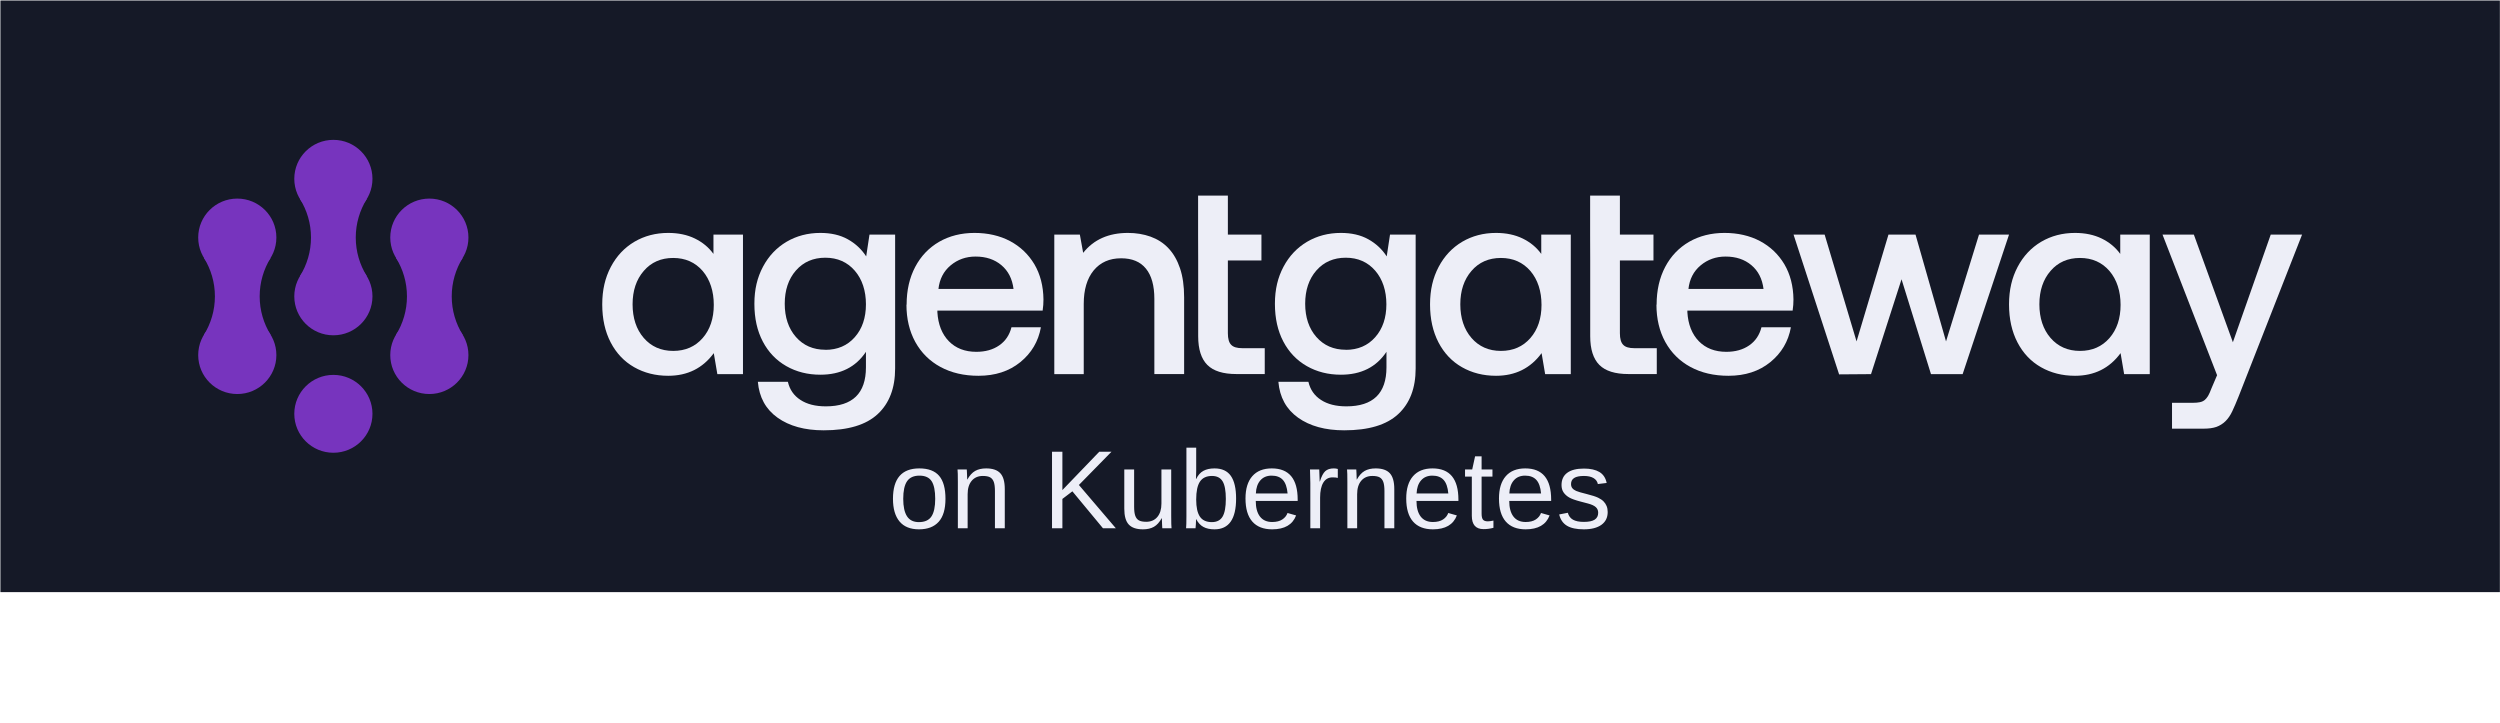
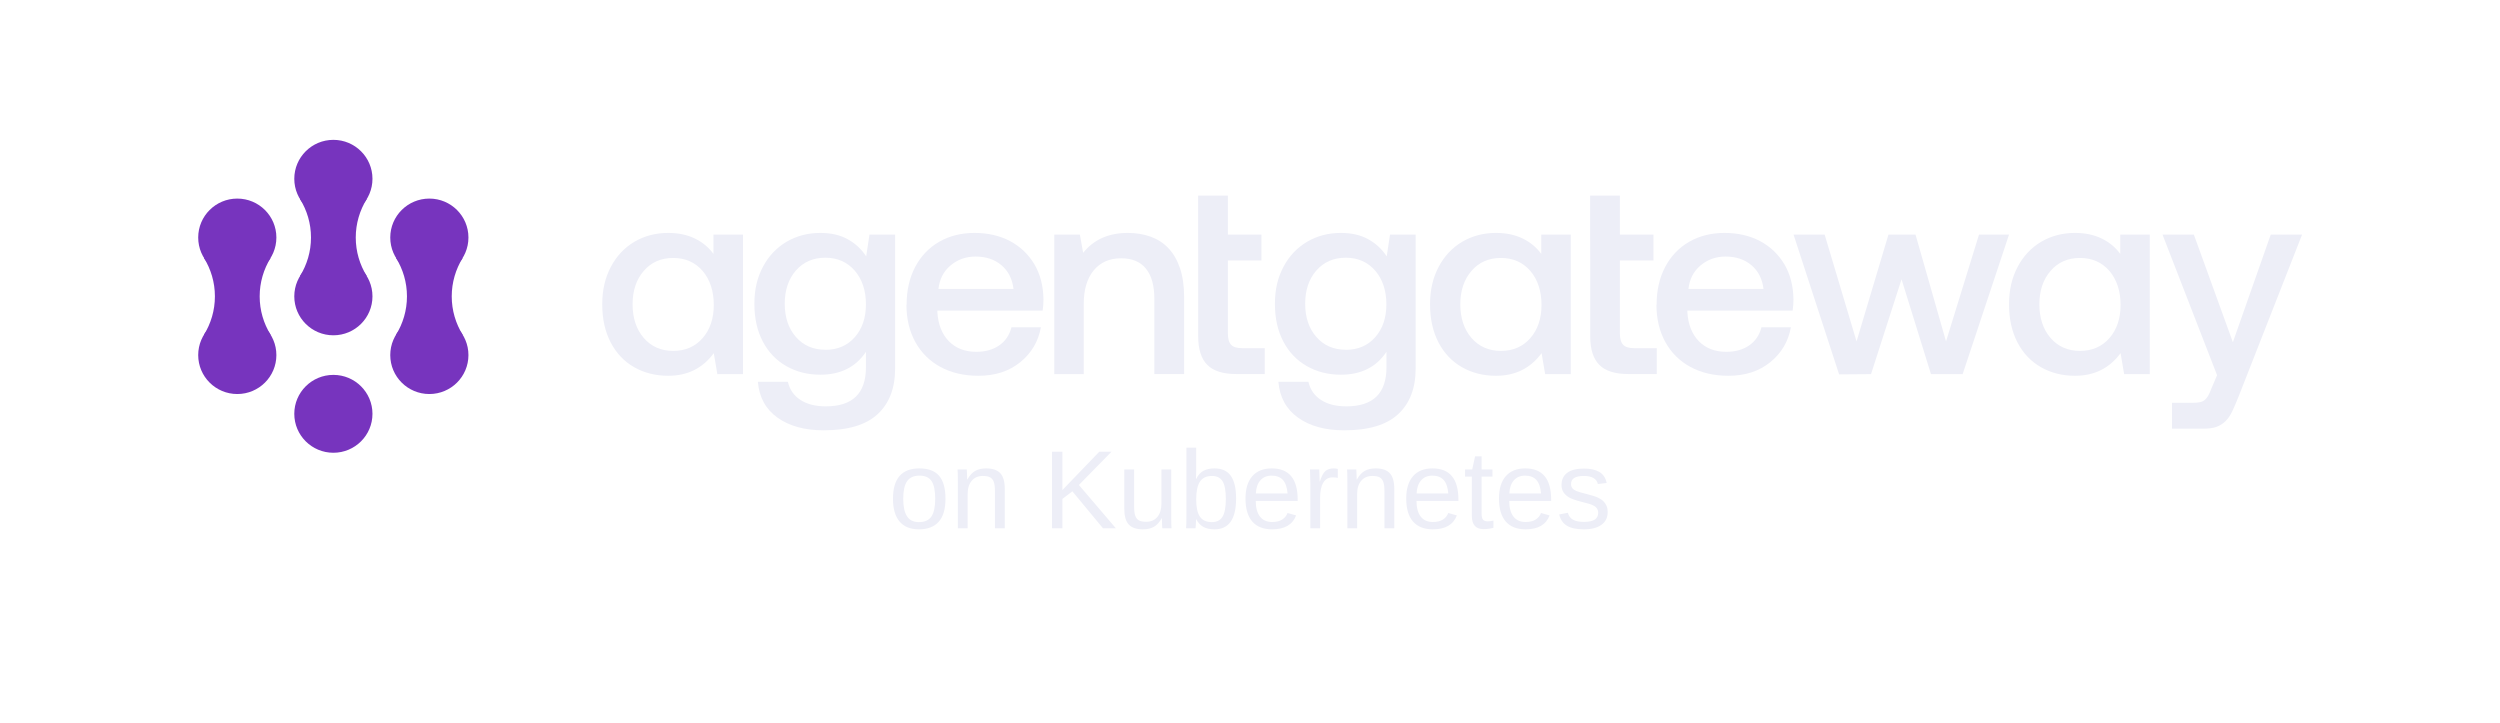
<svg xmlns="http://www.w3.org/2000/svg" width="4496" height="1300" viewBox="0 0 4496 1300" fill="none">
-   <rect width="4495" height="1064" transform="translate(0.757812 0.879395)" fill="#151927" />
  <path d="M599.547 391.562C638.371 391.562 669.844 360.212 669.844 321.54C669.844 282.867 638.371 251.517 599.547 251.517C560.723 251.517 529.25 282.867 529.25 321.54C529.25 360.212 560.723 391.562 599.547 391.562Z" fill="#7734be" />
  <path d="M599.547 602.999C638.371 602.999 669.844 571.649 669.844 532.977C669.844 494.304 638.371 462.954 599.547 462.954C560.723 462.954 529.25 494.304 529.25 532.977C529.25 571.649 560.723 602.999 599.547 602.999Z" fill="#7734be" />
  <path d="M639.796 427.162C639.796 401.93 647.062 378.263 659.432 358.117L599.542 321.345L539.652 358.117C552.023 378.263 559.288 401.734 559.288 427.162C559.288 452.589 552.023 476.06 539.652 496.206L599.542 532.978L659.432 496.206C647.062 476.06 639.796 452.589 639.796 427.162Z" fill="#7734be" />
  <path d="M772.141 497.183C810.965 497.183 842.438 465.833 842.438 427.16C842.438 388.488 810.965 357.137 772.141 357.137C733.317 357.137 701.844 388.488 701.844 427.16C701.844 465.833 733.317 497.183 772.141 497.183Z" fill="#7734be" />
  <path d="M772.141 708.62C810.965 708.62 842.438 677.27 842.438 638.597C842.438 599.925 810.965 568.574 772.141 568.574C733.317 568.574 701.844 599.925 701.844 638.597C701.844 677.27 733.317 708.62 772.141 708.62Z" fill="#7734be" />
  <path d="M812.39 532.977C812.39 507.745 819.655 484.079 832.026 463.932L772.136 427.161L712.246 463.932C724.617 484.079 731.882 507.55 731.882 532.977C731.882 558.404 724.617 581.876 712.246 602.022L772.136 638.793L832.026 602.022C819.655 581.876 812.39 558.404 812.39 532.977Z" fill="#7734be" />
  <path d="M426.746 497.183C465.57 497.183 497.043 465.833 497.043 427.16C497.043 388.488 465.57 357.137 426.746 357.137C387.922 357.137 356.449 388.488 356.449 427.16C356.449 465.833 387.922 497.183 426.746 497.183Z" fill="#7734be" />
  <path d="M426.746 708.619C465.57 708.619 497.043 677.268 497.043 638.596C497.043 599.924 465.57 568.573 426.746 568.573C387.922 568.573 356.449 599.924 356.449 638.596C356.449 677.268 387.922 708.619 426.746 708.619Z" fill="#7734be" />
  <path d="M466.996 532.976C466.996 507.744 474.261 484.077 486.632 463.931L426.742 427.159L366.852 463.931C379.222 484.077 386.488 507.548 386.488 532.976C386.488 558.403 379.222 581.874 366.852 602.02L426.742 638.792L486.632 602.02C474.261 581.874 466.996 558.403 466.996 532.976Z" fill="#7734be" />
  <path d="M599.547 814.242C638.371 814.242 669.844 782.891 669.844 744.219C669.844 705.547 638.371 674.196 599.547 674.196C560.723 674.196 529.25 705.547 529.25 744.219C529.25 782.891 560.723 814.242 599.547 814.242Z" fill="#7734be" />
  <path d="M1336.17 421.861V672.833H1290.07L1283.67 635.09C1263.75 662.283 1236.38 675.804 1201.74 675.804C1178.83 675.804 1158.46 670.604 1140.47 660.351C1122.47 650.098 1108.35 635.239 1098.23 615.773C1088.12 596.308 1083.07 573.573 1083.07 547.421C1083.07 521.269 1088.27 499.426 1098.53 479.961C1108.79 460.495 1122.92 445.488 1140.91 434.789C1158.91 424.239 1179.13 418.89 1201.74 418.89C1220.03 418.89 1236.09 422.307 1249.77 428.994C1263.45 435.68 1274.6 444.893 1283.08 456.632V421.861H1336.02H1336.17ZM1210.66 631.078C1232.52 631.078 1250.21 623.352 1263.6 608.047C1276.98 592.742 1283.67 572.682 1283.67 548.313C1283.67 523.944 1276.98 502.844 1263.6 487.242C1250.21 471.788 1232.52 463.913 1210.66 463.913C1188.8 463.913 1171.1 471.64 1157.72 487.242C1144.33 502.695 1137.64 522.755 1137.64 547.273C1137.64 571.79 1144.33 592.296 1157.72 607.749C1171.1 623.203 1188.8 631.078 1210.66 631.078Z" fill="#EDEEF7" />
  <path d="M2824.89 421.861V672.833H2778.79L2772.4 635.09C2752.47 662.283 2725.11 675.804 2690.46 675.804C2667.56 675.804 2647.18 670.604 2629.19 660.351C2611.2 650.098 2597.07 635.239 2586.96 615.773C2576.85 596.308 2571.79 573.573 2571.79 547.421C2571.79 521.269 2576.99 499.426 2587.25 479.961C2597.52 460.495 2611.64 445.488 2629.64 434.789C2647.63 424.239 2667.85 418.89 2690.46 418.89C2708.75 418.89 2724.81 422.307 2738.49 428.994C2752.17 435.68 2763.33 444.893 2771.8 456.632V421.861H2824.74H2824.89ZM2699.23 631.078C2721.09 631.078 2738.79 623.352 2752.17 608.047C2765.56 592.742 2772.25 572.682 2772.25 548.313C2772.25 523.944 2765.56 502.844 2752.17 487.242C2738.79 471.788 2721.09 463.913 2699.23 463.913C2677.37 463.913 2659.68 471.64 2646.29 487.242C2632.91 502.695 2626.22 522.755 2626.22 547.273C2626.22 571.79 2632.91 592.296 2646.29 607.749C2659.68 623.203 2677.37 631.078 2699.23 631.078Z" fill="#EDEEF7" />
  <path d="M3866.14 421.861V672.833H3820.05L3813.65 635.09C3793.72 662.283 3766.36 675.804 3731.71 675.804C3708.81 675.804 3688.44 670.604 3670.44 660.351C3652.45 650.098 3638.32 635.239 3628.21 615.773C3618.1 596.308 3613.04 573.573 3613.04 547.421C3613.04 521.269 3618.25 499.426 3628.51 479.961C3638.77 460.495 3652.9 445.488 3670.89 434.789C3688.88 424.239 3709.11 418.89 3731.71 418.89C3750 418.89 3766.06 422.307 3779.75 428.994C3793.43 435.68 3804.58 444.893 3813.06 456.632V421.861H3866H3866.14ZM3740.63 631.078C3762.49 631.078 3780.19 623.352 3793.58 608.047C3806.96 592.742 3813.65 572.682 3813.65 548.313C3813.65 523.944 3806.96 502.844 3793.58 487.242C3780.19 471.788 3762.49 463.913 3740.63 463.913C3718.77 463.913 3701.08 471.64 3687.69 487.242C3674.31 502.695 3667.62 522.755 3667.62 547.273C3667.62 571.79 3674.31 592.296 3687.69 607.749C3701.08 623.203 3718.77 631.078 3740.63 631.078Z" fill="#EDEEF7" />
  <path d="M1609.79 421.861V662.58C1609.79 697.945 1599.38 725.285 1578.42 744.751C1557.45 764.216 1525.18 773.875 1481.31 773.875C1447.25 773.875 1419.6 766.297 1398.33 751.14C1377.06 735.984 1365.32 714.438 1362.94 686.652H1416.92C1420.19 700.768 1427.77 711.615 1439.52 719.193C1451.27 726.92 1466.44 730.783 1485.18 730.783C1533.21 730.783 1557.3 707.454 1557.3 660.648V632.713C1539.01 660.202 1511.65 673.873 1475.36 673.873C1452.46 673.873 1432.09 668.672 1414.09 658.419C1396.1 648.166 1381.97 633.456 1371.86 614.288C1361.75 595.119 1356.69 572.533 1356.69 546.381C1356.69 520.229 1361.9 498.98 1372.16 479.664C1382.42 460.347 1396.55 445.488 1414.54 434.789C1432.53 424.239 1452.76 418.89 1475.36 418.89C1494.4 418.89 1510.75 422.604 1524.43 430.183C1538.12 437.761 1549.27 448.014 1557.75 461.09L1563.69 421.861H1609.79ZM1484.28 629.147C1506.14 629.147 1523.84 621.569 1537.22 606.412C1550.61 591.256 1557.3 571.493 1557.3 547.273C1557.3 523.052 1550.61 502.25 1537.22 486.796C1523.84 471.342 1506.14 463.467 1484.28 463.467C1462.42 463.467 1444.73 471.194 1431.34 486.499C1417.96 501.804 1411.27 521.864 1411.27 546.233C1411.27 570.602 1417.96 590.661 1431.34 605.966C1444.73 621.271 1462.42 628.998 1484.28 628.998V629.147Z" fill="#EDEEF7" />
  <path d="M1630.46 547.867C1630.46 522.012 1635.67 499.426 1645.93 479.961C1656.19 460.495 1670.61 445.488 1689.05 434.789C1707.49 424.239 1728.76 418.89 1752.55 418.89C1776.34 418.89 1798.06 423.793 1816.5 433.6C1834.94 443.407 1849.51 457.375 1860.22 475.206C1870.77 493.185 1876.28 514.285 1876.57 538.506C1876.57 545.044 1876.13 551.73 1875.09 558.566H1685.78V561.538C1687.12 583.38 1693.96 600.766 1706.3 613.545C1718.79 626.323 1735.3 632.713 1755.82 632.713C1772.18 632.713 1785.86 628.849 1797.01 621.123C1808.17 613.396 1815.45 602.549 1819.02 588.581H1871.96C1867.35 614.139 1855.01 634.942 1834.94 651.287C1814.86 667.632 1789.73 675.804 1759.69 675.804C1733.52 675.804 1710.76 670.455 1691.28 659.905C1671.8 649.355 1656.78 634.347 1646.08 615.03C1635.52 595.714 1630.16 573.425 1630.16 547.867H1630.46ZM1822.74 519.783C1820.51 501.507 1813.22 487.242 1800.88 476.84C1788.69 466.588 1773.22 461.387 1754.48 461.387C1737.09 461.387 1722.21 466.736 1709.57 477.286C1696.93 487.836 1689.65 502.101 1687.71 519.635H1822.59L1822.74 519.783Z" fill="#EDEEF7" />
  <path d="M1895.91 421.861H1942.01L1947.95 454.7C1966.99 430.777 1993.76 418.89 2028.41 418.89C2043.13 418.89 2056.66 421.119 2069.15 425.576C2081.49 430.034 2092.35 436.869 2101.27 446.379C2110.34 455.889 2117.18 467.925 2122.09 482.338C2127 496.752 2129.53 514.285 2129.53 534.494V672.684H2075.99V537.466C2075.99 513.691 2070.94 495.414 2060.82 483.081C2050.71 470.6 2035.84 464.507 2016.21 464.507C1995.24 464.507 1978.89 471.788 1966.84 486.35C1954.94 500.912 1949 520.972 1949 546.381V672.833H1896.05V421.861H1895.91Z" fill="#EDEEF7" />
  <path d="M2154.66 421.862V351.726H2208.2V421.862H2268.57V468.371H2208.2V599.28C2208.2 609.087 2210.13 616.071 2214.14 620.083C2218.01 624.243 2224.7 626.175 2234.22 626.175H2274.52V672.684H2223.51C2199.57 672.684 2182.17 667.186 2171.32 656.339C2160.31 645.343 2154.81 628.107 2154.81 604.629V468.371" fill="#EDEEF7" />
  <path d="M2859.69 421.862V351.726H2913.22V421.862H2973.6V468.371H2913.22V599.28C2913.22 609.087 2915.16 616.071 2919.17 620.083C2923.04 624.243 2929.73 626.175 2939.25 626.175H2979.55V672.684H2928.54C2904.6 672.684 2887.2 667.186 2876.34 656.339C2865.34 645.343 2859.84 628.107 2859.84 604.629V468.371" fill="#EDEEF7" />
  <path d="M2545.91 421.861V662.58C2545.91 697.945 2535.5 725.285 2514.53 744.751C2493.57 764.216 2461.3 773.875 2417.43 773.875C2383.37 773.875 2355.71 766.297 2334.45 751.14C2313.18 735.984 2301.43 714.438 2299.05 686.652H2353.04C2356.31 700.768 2363.89 711.615 2375.64 719.193C2387.39 726.92 2402.56 730.783 2421.29 730.783C2469.33 730.783 2493.42 707.454 2493.42 660.648V632.713C2475.13 660.202 2447.76 673.873 2411.48 673.873C2388.58 673.873 2368.2 668.672 2350.21 658.419C2332.22 648.166 2318.09 633.456 2307.98 614.288C2297.86 595.119 2292.81 572.533 2292.81 546.381C2292.81 520.229 2298.01 498.98 2308.27 479.664C2318.54 460.347 2332.66 445.488 2350.66 434.789C2368.65 424.239 2388.87 418.89 2411.48 418.89C2430.51 418.89 2446.87 422.604 2460.55 430.183C2474.23 437.761 2485.39 448.014 2493.86 461.09L2499.81 421.861H2545.91ZM2420.25 629.147C2442.11 629.147 2459.81 621.569 2473.19 606.412C2486.58 591.256 2493.27 571.493 2493.27 547.273C2493.27 523.052 2486.58 502.25 2473.19 486.796C2459.81 471.342 2442.11 463.467 2420.25 463.467C2398.39 463.467 2380.7 471.194 2367.31 486.499C2353.93 501.804 2347.24 521.864 2347.24 546.233C2347.24 570.602 2353.93 590.661 2367.31 605.966C2380.7 621.271 2398.39 628.998 2420.25 628.998V629.147Z" fill="#EDEEF7" />
  <path d="M2979.25 547.867C2979.25 522.012 2984.45 499.426 2994.71 479.961C3004.97 460.495 3019.4 445.488 3037.84 434.789C3056.28 424.239 3077.54 418.89 3101.34 418.89C3125.13 418.89 3146.84 423.793 3165.28 433.6C3183.72 443.407 3198.29 457.375 3209 475.206C3219.56 493.185 3225.06 514.285 3225.36 538.506C3225.36 545.044 3224.91 551.73 3223.87 558.566H3034.57V561.538C3035.9 583.38 3042.75 600.766 3055.09 613.545C3067.58 626.323 3084.09 632.713 3104.61 632.713C3120.97 632.713 3134.65 628.849 3145.8 621.123C3156.95 613.396 3164.24 602.549 3167.81 588.581H3220.75C3216.14 614.139 3203.8 634.942 3183.72 651.287C3163.65 667.632 3138.51 675.804 3108.47 675.804C3082.3 675.804 3059.55 670.455 3040.07 659.905C3020.59 649.355 3005.57 634.347 2994.86 615.03C2984.3 595.714 2978.95 573.425 2978.95 547.867H2979.25ZM3171.53 519.783C3169.3 501.507 3162.01 487.242 3149.67 476.84C3137.47 466.588 3122.01 461.387 3103.27 461.387C3085.87 461.387 3071 466.736 3058.36 477.286C3045.72 487.836 3038.43 502.101 3036.5 519.635H3171.38L3171.53 519.783Z" fill="#EDEEF7" />
  <path d="M3225.51 421.862H3281.43L3338.83 613.99L3396.23 421.862H3444.86L3499.73 613.99L3559.06 421.862H3613.05L3529.62 672.833H3472.67L3419.72 502.25L3364.85 672.833L3307.45 673.278L3225.51 421.862Z" fill="#EDEEF7" />
  <path d="M3945.41 421.862L4015.6 615.476L4083.71 421.862H4140.07L4026.3 712.061C4021.99 722.908 4018.13 731.972 4014.56 739.55C4010.99 747.129 4006.82 753.072 4002.07 757.678C3997.31 762.285 3991.95 765.554 3985.86 767.783C3979.76 769.863 3972.17 770.903 3963.1 770.903H3906.15V724.394H3943.47C3948.38 724.394 3952.55 724.097 3955.97 723.354C3959.39 722.759 3962.21 721.422 3964.59 719.639C3966.82 717.856 3969.05 715.33 3970.99 712.061C3972.92 708.792 3974.85 704.334 3976.93 698.836L3987.19 674.764L3889.05 421.862H3945.41Z" fill="#EDEEF7" />
  <text x="2248" y="950" font-family="Arial, sans-serif" font-size="200" fill="#EDEEF7" text-anchor="middle" font-weight="300">on Kubernetes</text>
</svg>
